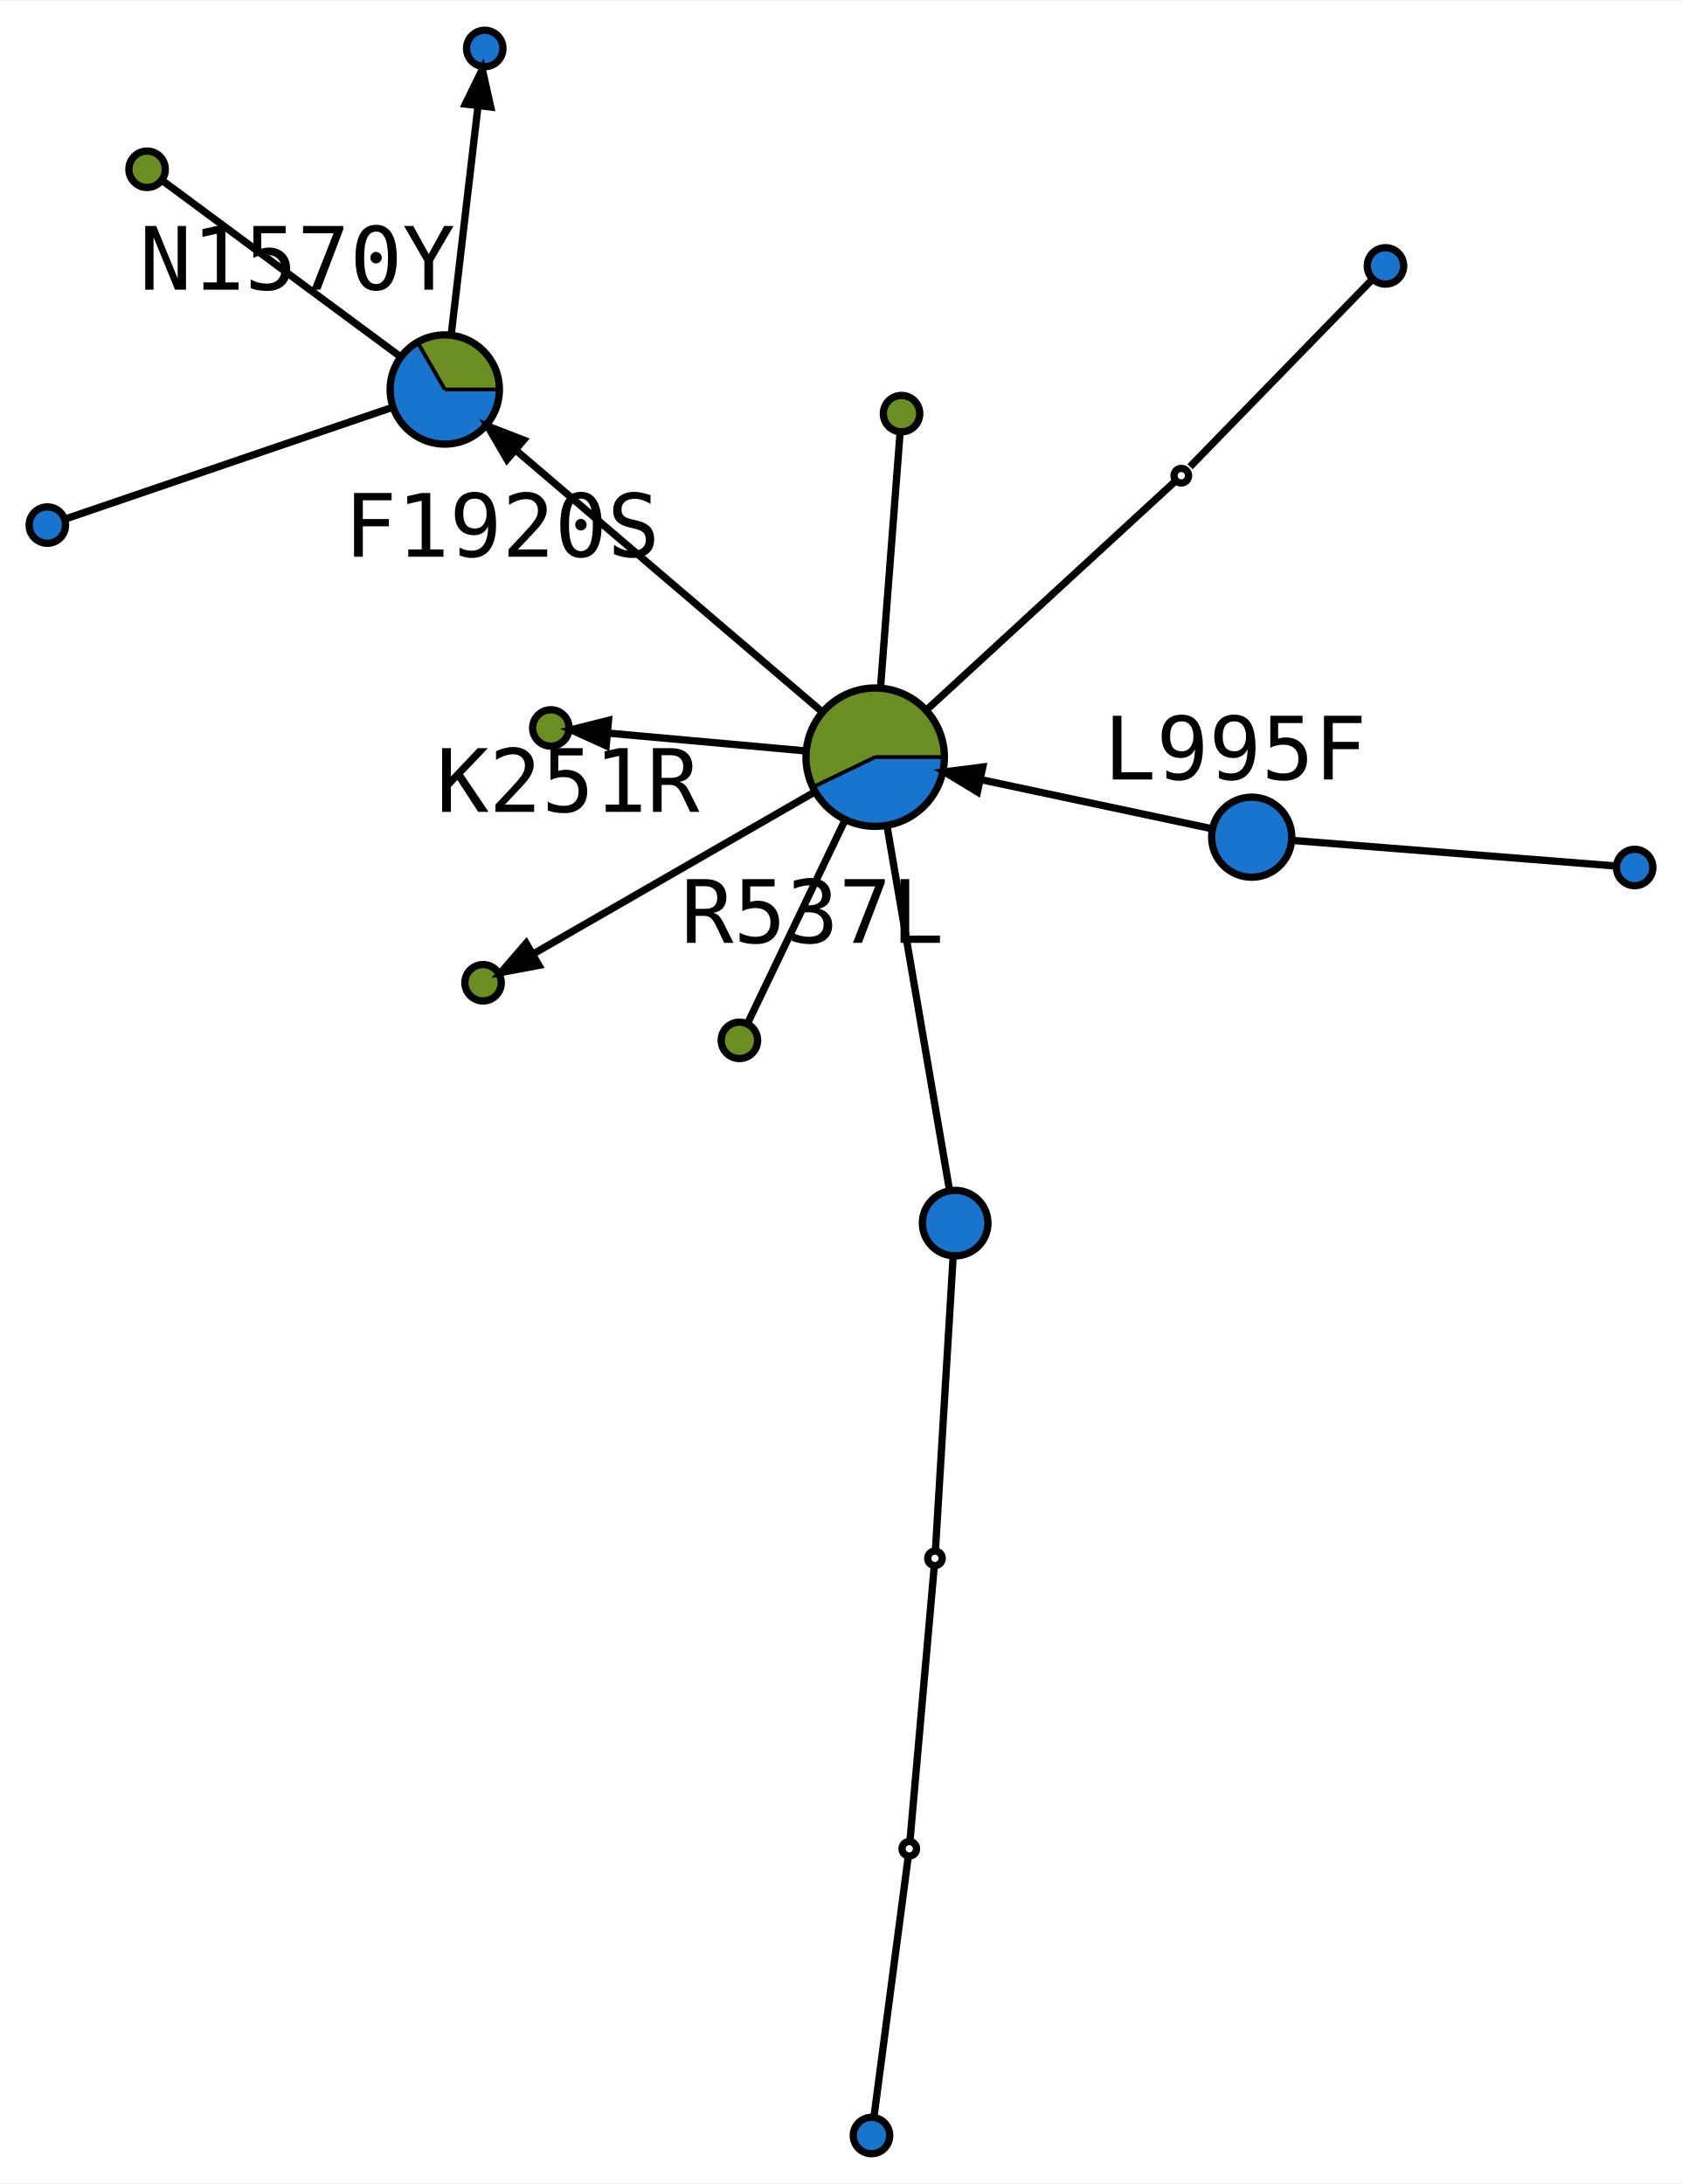
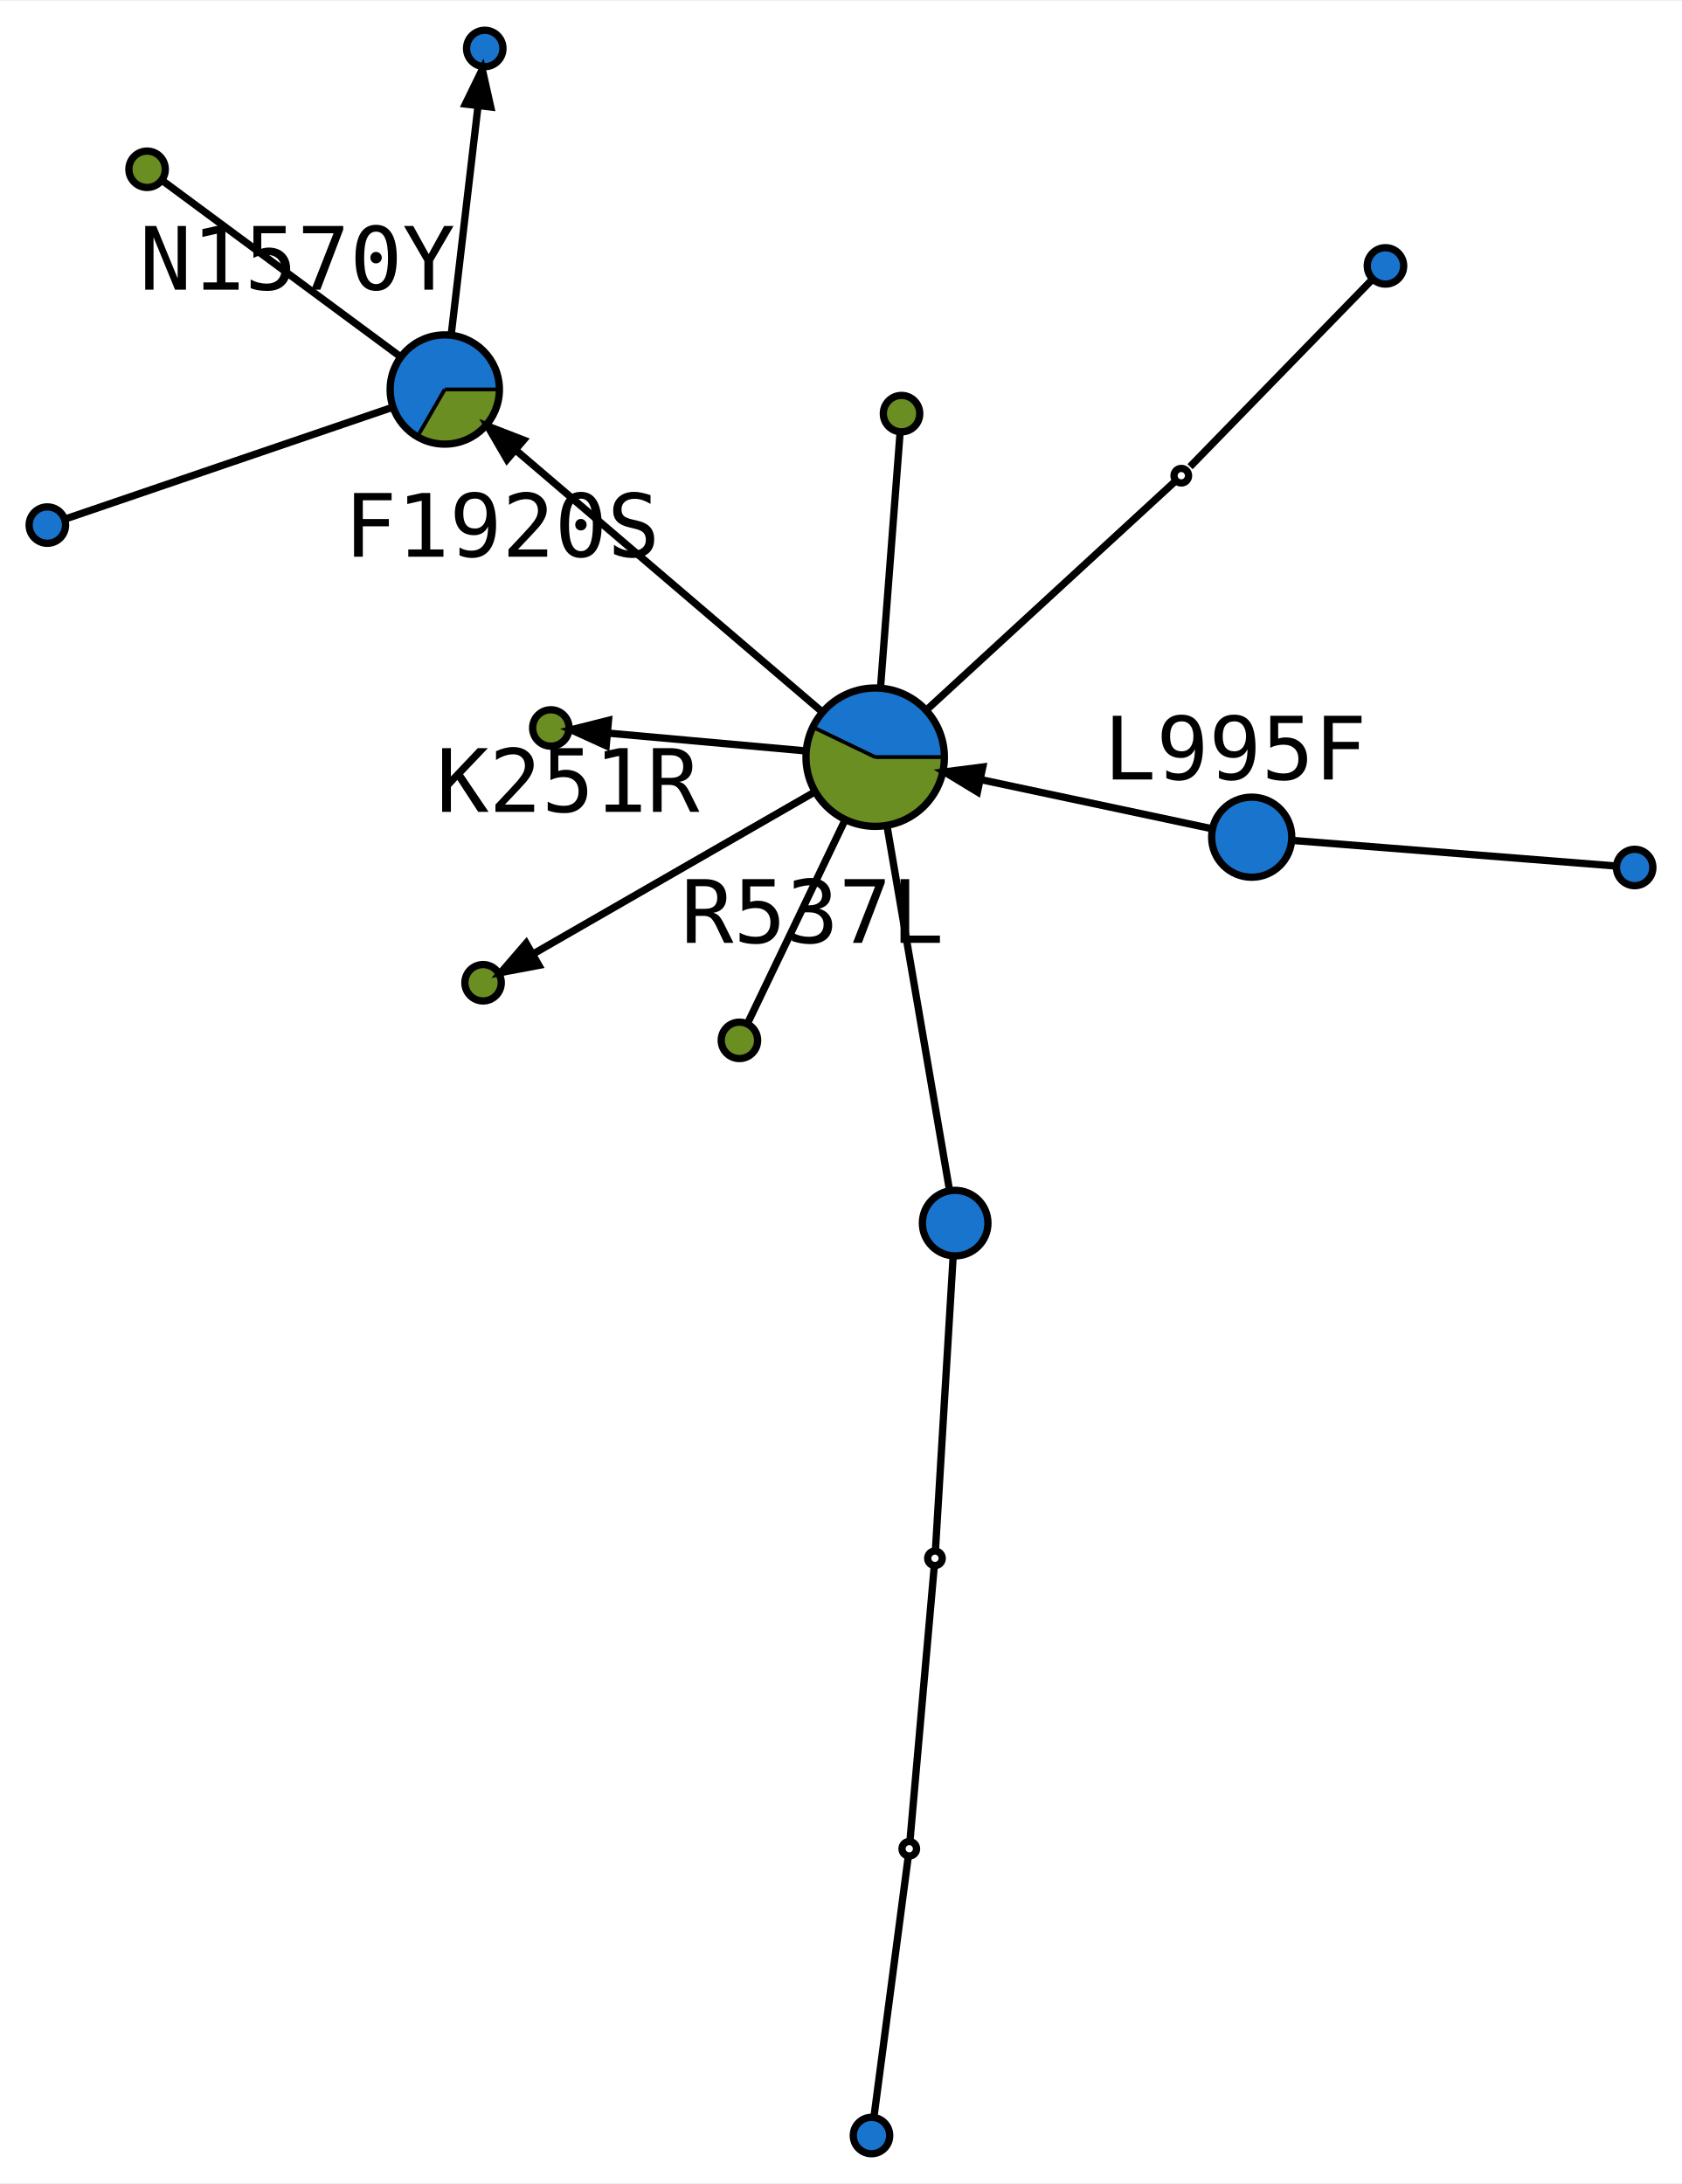
<svg xmlns="http://www.w3.org/2000/svg" width="231pt" height="300pt" viewBox="0.00 0.00 230.93 299.60">
  <g id="graph0" class="graph" transform="scale(1 1) rotate(0) translate(71.9456 163.435)">
    <polygon fill="white" stroke="none" points="-71.946,136.165 -71.946,-163.435 158.985,-163.435 158.985,136.165 -71.946,136.165" />
    <g id="node1" class="node">
      <ellipse fill="#1874cd" stroke="black" cx="-5.391" cy="-156.935" rx="2.5" ry="2.5" />
    </g>
    <g id="node2" class="node">
-       <path fill="olivedrab" stroke="black" stroke-width="0.5" d="M48.213,-59.614C48.213,-59.614 57.713,-59.614 57.713,-59.614 57.713,-59.969 57.693,-60.324 57.654,-60.677 57.614,-61.031 57.554,-61.381 57.475,-61.728 57.396,-62.074 57.298,-62.416 57.18,-62.751 57.063,-63.087 56.927,-63.415 56.773,-63.736 56.618,-64.056 56.446,-64.367 56.257,-64.668 56.068,-64.969 55.862,-65.259 55.641,-65.537 55.419,-65.815 55.182,-66.08 54.931,-66.331 54.679,-66.582 54.414,-66.82 54.136,-67.041 53.859,-67.263 53.569,-67.468 53.268,-67.657 52.967,-67.847 52.655,-68.019 52.335,-68.173 52.015,-68.327 51.686,-68.463 51.351,-68.581 51.016,-68.698 50.674,-68.796 50.327,-68.876 49.981,-68.954 49.63,-69.014 49.277,-69.054 48.924,-69.094 48.569,-69.114 48.213,-69.114 47.858,-69.114 47.503,-69.094 47.15,-69.054 46.797,-69.014 46.446,-68.954 46.099,-68.876 45.753,-68.796 45.411,-68.698 45.076,-68.581 44.74,-68.463 44.412,-68.327 44.091,-68.173 43.771,-68.019 43.46,-67.847 43.159,-67.657 42.858,-67.468 42.568,-67.263 42.29,-67.041 42.012,-66.82 41.747,-66.582 41.496,-66.331 41.245,-66.08 41.008,-65.815 40.786,-65.537 40.564,-65.259 40.358,-64.969 40.169,-64.668 39.98,-64.367 39.808,-64.056 39.654,-63.736 39.5,-63.415 39.364,-63.087 39.246,-62.751 39.129,-62.416 39.031,-62.074 38.952,-61.728 38.872,-61.381 38.813,-61.031 38.773,-60.677 38.733,-60.324 38.713,-59.969 38.713,-59.614 38.713,-59.258 38.733,-58.903 38.773,-58.55 38.813,-58.197 38.872,-57.846 38.952,-57.5 39.031,-57.153 39.129,-56.811 39.246,-56.476 39.364,-56.141 39.5,-55.812 39.654,-55.492 39.654,-55.492 48.213,-59.614 48.213,-59.614" />
-       <path fill="#1874cd" stroke="black" stroke-width="0.5" d="M48.213,-59.614C48.213,-59.614 39.654,-55.492 39.654,-55.492 39.886,-55.011 40.157,-54.551 40.465,-54.116 40.774,-53.681 41.119,-53.273 41.496,-52.896 41.873,-52.519 42.281,-52.174 42.716,-51.866 43.151,-51.557 43.611,-51.286 44.091,-51.054 44.572,-50.823 45.071,-50.633 45.583,-50.485 46.096,-50.337 46.62,-50.233 47.15,-50.173 47.679,-50.114 48.214,-50.099 48.746,-50.129 49.278,-50.158 49.807,-50.233 50.327,-50.352 50.847,-50.471 51.356,-50.633 51.849,-50.837 52.342,-51.041 52.816,-51.286 53.268,-51.57 53.719,-51.853 54.146,-52.175 54.544,-52.53 54.941,-52.885 55.308,-53.274 55.641,-53.691 55.973,-54.107 56.27,-54.552 56.528,-55.018 56.786,-55.485 57.004,-55.973 57.18,-56.476 57.356,-56.979 57.49,-57.497 57.579,-58.022 57.668,-58.548 57.713,-59.08 57.713,-59.614 57.713,-59.614 48.213,-59.614 48.213,-59.614" />
+       <path fill="#1874cd" stroke="black" stroke-width="0.5" d="M48.213,-59.614C48.213,-59.614 57.713,-59.614 57.713,-59.614 57.713,-60.147 57.668,-60.679 57.579,-61.205 57.49,-61.731 57.356,-62.248 57.18,-62.751 57.004,-63.255 56.786,-63.742 56.528,-64.209 56.27,-64.676 55.973,-65.12 55.641,-65.537 55.308,-65.954 54.941,-66.342 54.544,-66.697 54.146,-67.053 53.719,-67.374 53.268,-67.657 52.816,-67.941 52.342,-68.186 51.849,-68.391 51.356,-68.595 50.847,-68.757 50.327,-68.876 49.807,-68.994 49.278,-69.069 48.746,-69.099 48.214,-69.129 47.679,-69.114 47.15,-69.054 46.62,-68.994 46.096,-68.89 45.583,-68.742 45.071,-68.595 44.572,-68.404 44.091,-68.173 43.611,-67.942 43.151,-67.67 42.716,-67.362 42.281,-67.053 41.873,-66.708 41.496,-66.331 41.119,-65.954 40.774,-65.546 40.465,-65.111 40.157,-64.676 39.886,-64.216 39.654,-63.736 39.654,-63.736 48.213,-59.614 48.213,-59.614" />
+       <path fill="olivedrab" stroke="black" stroke-width="0.5" d="M48.213,-59.614C48.213,-59.614 39.654,-63.736 39.654,-63.736 39.5,-63.415 39.364,-63.087 39.246,-62.751 39.129,-62.416 39.031,-62.074 38.952,-61.728 38.872,-61.381 38.813,-61.031 38.773,-60.677 38.733,-60.324 38.713,-59.969 38.713,-59.614 38.713,-59.258 38.733,-58.903 38.773,-58.55 38.813,-58.197 38.872,-57.846 38.952,-57.5 39.031,-57.153 39.129,-56.811 39.246,-56.476 39.364,-56.141 39.5,-55.812 39.654,-55.492 39.808,-55.172 39.98,-54.86 40.169,-54.559 40.358,-54.258 40.564,-53.968 40.786,-53.691 41.008,-53.413 41.245,-53.147 41.496,-52.896 41.747,-52.645 42.012,-52.408 42.29,-52.186 42.568,-51.965 42.858,-51.759 43.159,-51.57 43.46,-51.381 43.771,-51.209 44.091,-51.054 44.412,-50.9 44.74,-50.764 45.076,-50.647 45.411,-50.529 45.753,-50.431 46.099,-50.352 46.446,-50.273 46.797,-50.213 47.15,-50.173 47.503,-50.134 47.858,-50.114 48.213,-50.114 48.569,-50.114 48.924,-50.134 49.277,-50.173 49.63,-50.213 49.981,-50.273 50.327,-50.352 50.674,-50.431 51.016,-50.529 51.351,-50.647 51.686,-50.764 52.015,-50.9 52.335,-51.054 52.655,-51.209 52.967,-51.381 53.268,-51.57 53.569,-51.759 53.859,-51.965 54.136,-52.186 54.414,-52.408 54.679,-52.645 54.931,-52.896 55.182,-53.147 55.419,-53.413 55.641,-53.691 55.862,-53.968 56.068,-54.258 56.257,-54.559 56.446,-54.86 56.618,-55.172 56.773,-55.492 56.927,-55.812 57.063,-56.141 57.18,-56.476 57.298,-56.811 57.396,-57.153 57.475,-57.5 57.554,-57.846 57.614,-58.197 57.654,-58.55 57.693,-58.903 57.713,-59.258 57.713,-59.614 57.713,-59.614 48.213,-59.614 48.213,-59.614" />
      <ellipse fill="none" stroke="black" cx="48.213" cy="-59.614" rx="9.5" ry="9.5" />
    </g>
    <g id="node3" class="node">
-       <path fill="olivedrab" stroke="black" stroke-width="0.5" d="M-10.88,-110.103C-10.88,-110.103 -3.38,-110.103 -3.38,-110.103 -3.38,-110.431 -3.401,-110.758 -3.444,-111.082 -3.487,-111.407 -3.551,-111.728 -3.635,-112.044 -3.72,-112.361 -3.826,-112.671 -3.951,-112.973 -4.076,-113.276 -4.221,-113.57 -4.385,-113.853 -4.548,-114.137 -4.73,-114.409 -4.93,-114.669 -5.129,-114.929 -5.345,-115.175 -5.577,-115.407 -5.808,-115.638 -6.054,-115.854 -6.314,-116.053 -6.574,-116.253 -6.846,-116.435 -7.13,-116.598 -7.413,-116.762 -7.707,-116.907 -8.01,-117.032 -8.312,-117.158 -8.623,-117.263 -8.939,-117.348 -9.255,-117.432 -9.576,-117.496 -9.901,-117.539 -10.226,-117.582 -10.553,-117.603 -10.88,-117.603 -11.207,-117.603 -11.534,-117.582 -11.859,-117.539 -12.183,-117.496 -12.505,-117.432 -12.821,-117.348 -13.137,-117.263 -13.448,-117.158 -13.75,-117.032 -14.053,-116.907 -14.346,-116.762 -14.63,-116.598 -14.63,-116.598 -10.88,-110.103 -10.88,-110.103" />
-       <path fill="#1874cd" stroke="black" stroke-width="0.5" d="M-10.88,-110.103C-10.88,-110.103 -14.63,-116.598 -14.63,-116.598 -14.913,-116.435 -15.186,-116.253 -15.446,-116.053 -15.705,-115.854 -15.952,-115.638 -16.183,-115.407 -16.415,-115.175 -16.631,-114.929 -16.83,-114.669 -17.029,-114.409 -17.211,-114.137 -17.375,-113.853 -17.539,-113.57 -17.684,-113.276 -17.809,-112.973 -17.934,-112.671 -18.04,-112.361 -18.124,-112.044 -18.209,-111.728 -18.273,-111.407 -18.316,-111.082 -18.358,-110.758 -18.38,-110.431 -18.38,-110.103 -18.38,-109.776 -18.358,-109.449 -18.316,-109.124 -18.273,-108.8 -18.209,-108.478 -18.124,-108.162 -18.04,-107.846 -17.934,-107.536 -17.809,-107.233 -17.684,-106.931 -17.539,-106.637 -17.375,-106.353 -17.211,-106.07 -17.029,-105.797 -16.83,-105.538 -16.631,-105.278 -16.415,-105.031 -16.183,-104.8 -15.952,-104.568 -15.705,-104.352 -15.446,-104.153 -15.186,-103.954 -14.913,-103.772 -14.63,-103.608 -14.346,-103.444 -14.053,-103.299 -13.75,-103.174 -13.448,-103.049 -13.137,-102.944 -12.821,-102.859 -12.505,-102.774 -12.183,-102.71 -11.859,-102.667 -11.534,-102.625 -11.207,-102.603 -10.88,-102.603 -10.553,-102.603 -10.226,-102.625 -9.901,-102.667 -9.576,-102.71 -9.255,-102.774 -8.939,-102.859 -8.623,-102.944 -8.312,-103.049 -8.01,-103.174 -7.707,-103.299 -7.413,-103.444 -7.13,-103.608 -6.846,-103.772 -6.574,-103.954 -6.314,-104.153 -6.054,-104.352 -5.808,-104.568 -5.577,-104.8 -5.345,-105.031 -5.129,-105.278 -4.93,-105.538 -4.73,-105.797 -4.548,-106.07 -4.385,-106.353 -4.221,-106.637 -4.076,-106.931 -3.951,-107.233 -3.826,-107.536 -3.72,-107.846 -3.635,-108.162 -3.551,-108.478 -3.487,-108.8 -3.444,-109.124 -3.401,-109.449 -3.38,-109.776 -3.38,-110.103 -3.38,-110.103 -10.88,-110.103 -10.88,-110.103" />
+       <path fill="#1874cd" stroke="black" stroke-width="0.5" d="M-10.88,-110.103C-10.88,-110.103 -3.38,-110.103 -3.38,-110.103 -3.38,-110.431 -3.401,-110.758 -3.444,-111.082 -3.487,-111.407 -3.551,-111.728 -3.635,-112.044 -3.72,-112.361 -3.826,-112.671 -3.951,-112.973 -4.076,-113.276 -4.221,-113.57 -4.385,-113.853 -4.548,-114.137 -4.73,-114.409 -4.93,-114.669 -5.129,-114.929 -5.345,-115.175 -5.577,-115.407 -5.808,-115.638 -6.054,-115.854 -6.314,-116.053 -6.574,-116.253 -6.846,-116.435 -7.13,-116.598 -7.413,-116.762 -7.707,-116.907 -8.01,-117.032 -8.312,-117.158 -8.623,-117.263 -8.939,-117.348 -9.255,-117.432 -9.576,-117.496 -9.901,-117.539 -10.226,-117.582 -10.553,-117.603 -10.88,-117.603 -11.207,-117.603 -11.534,-117.582 -11.859,-117.539 -12.183,-117.496 -12.505,-117.432 -12.821,-117.348 -13.137,-117.263 -13.448,-117.158 -13.75,-117.032 -14.053,-116.907 -14.346,-116.762 -14.63,-116.598 -14.913,-116.435 -15.186,-116.253 -15.446,-116.053 -15.705,-115.854 -15.952,-115.638 -16.183,-115.407 -16.415,-115.175 -16.631,-114.929 -16.83,-114.669 -17.029,-114.409 -17.211,-114.137 -17.375,-113.853 -17.539,-113.57 -17.684,-113.276 -17.809,-112.973 -17.934,-112.671 -18.04,-112.361 -18.124,-112.044 -18.209,-111.728 -18.273,-111.407 -18.316,-111.082 -18.358,-110.758 -18.38,-110.431 -18.38,-110.103 -18.38,-109.776 -18.358,-109.449 -18.316,-109.124 -18.273,-108.8 -18.209,-108.478 -18.124,-108.162 -18.04,-107.846 -17.934,-107.536 -17.809,-107.233 -17.684,-106.931 -17.539,-106.637 -17.375,-106.353 -17.211,-106.07 -17.029,-105.797 -16.83,-105.538 -16.631,-105.278 -16.415,-105.031 -16.183,-104.8 -15.952,-104.568 -15.705,-104.352 -15.446,-104.153 -15.186,-103.954 -14.913,-103.772 -14.63,-103.608 -14.63,-103.608 -10.88,-110.103 -10.88,-110.103" />
+       <path fill="olivedrab" stroke="black" stroke-width="0.5" d="M-10.88,-110.103C-10.88,-110.103 -14.63,-103.608 -14.63,-103.608 -14.346,-103.444 -14.053,-103.299 -13.75,-103.174 -13.448,-103.049 -13.137,-102.944 -12.821,-102.859 -12.505,-102.774 -12.183,-102.71 -11.859,-102.667 -11.534,-102.625 -11.207,-102.603 -10.88,-102.603 -10.553,-102.603 -10.226,-102.625 -9.901,-102.667 -9.576,-102.71 -9.255,-102.774 -8.939,-102.859 -8.623,-102.944 -8.312,-103.049 -8.01,-103.174 -7.707,-103.299 -7.413,-103.444 -7.13,-103.608 -6.846,-103.772 -6.574,-103.954 -6.314,-104.153 -6.054,-104.352 -5.808,-104.568 -5.577,-104.8 -5.345,-105.031 -5.129,-105.278 -4.93,-105.538 -4.73,-105.797 -4.548,-106.07 -4.385,-106.353 -4.221,-106.637 -4.076,-106.931 -3.951,-107.233 -3.826,-107.536 -3.72,-107.846 -3.635,-108.162 -3.551,-108.478 -3.487,-108.8 -3.444,-109.124 -3.401,-109.449 -3.38,-109.776 -3.38,-110.103 -3.38,-110.103 -10.88,-110.103 -10.88,-110.103" />
      <ellipse fill="none" stroke="black" cx="-10.88" cy="-110.103" rx="7.5" ry="7.5" />
    </g>
    <g id="edge2" class="edge">
      <path fill="none" stroke="black" d="M40.967,-65.805C30.427,-74.81 10.835,-91.55 -1.014,-101.674" />
      <polygon fill="black" stroke="black" points="-2.333,-100.499 -4.998,-105.078 -0.06,-103.16 -2.333,-100.499" />
      <text text-anchor="middle" x="-3.023" y="-87.139" font-family="monospace" font-size="12.00">F1920S</text>
    </g>
    <g id="node5" class="node">
      <ellipse fill="olivedrab" stroke="black" cx="29.573" cy="-20.728" rx="2.5" ry="2.5" />
    </g>
    <g id="edge4" class="edge">
      <path fill="none" stroke="black" d="M44.076,-50.984C39.786,-42.034 33.347,-28.602 30.735,-23.153" />
    </g>
    <g id="node7" class="node">
      <ellipse fill="olivedrab" stroke="black" cx="3.682" cy="-63.626" rx="2.5" ry="2.5" />
    </g>
    <g id="edge5" class="edge">
      <path fill="none" stroke="black" d="M38.33,-60.504C30.323,-61.226 19.183,-62.23 11.717,-62.902" />
      <polygon fill="black" stroke="black" points="11.282,-61.184 6.459,-63.376 11.596,-64.67 11.282,-61.184" />
      <text text-anchor="middle" x="6.024" y="-52.103" font-family="monospace" font-size="12.00">K251R</text>
    </g>
    <g id="node9" class="node">
      <ellipse fill="#1874cd" stroke="black" cx="59.194" cy="4.369" rx="4.5" ry="4.5" />
    </g>
    <g id="edge6" class="edge">
      <path fill="none" stroke="black" d="M49.834,-50.173C52.22,-36.268 56.59,-10.8 58.388,-0.323" />
    </g>
    <g id="node13" class="node">
      <ellipse fill="olivedrab" stroke="black" cx="-5.622" cy="-28.637" rx="2.5" ry="2.5" />
    </g>
    <g id="edge9" class="edge">
      <path fill="none" stroke="black" d="M39.801,-54.773C29.222,-48.686 11.25,-38.345 1.381,-32.666" />
      <polygon fill="black" stroke="black" points="2.037,-31.025 -3.169,-30.048 0.292,-34.059 2.037,-31.025" />
      <text text-anchor="middle" x="39.591" y="-34.12" font-family="monospace" font-size="12.00">R537L</text>
    </g>
    <g id="node14" class="node">
      <ellipse fill="olivedrab" stroke="black" cx="51.831" cy="-106.791" rx="2.5" ry="2.5" />
    </g>
    <g id="edge10" class="edge">
      <path fill="none" stroke="black" d="M48.945,-69.161C49.788,-80.146 51.12,-97.519 51.626,-104.124" />
    </g>
    <g id="node15" class="node">
      <ellipse fill="white" stroke="black" cx="90.239" cy="-98.266" rx="1" ry="1" />
    </g>
    <g id="edge7" class="edge">
      <path fill="none" stroke="black" d="M55.533,-66.346C66.069,-76.036 84.738,-93.207 89.241,-97.348" />
    </g>
    <g id="edge1" class="edge">
      <path fill="none" stroke="black" d="M-9.973,-117.837C-8.964,-126.449 -7.341,-140.299 -6.321,-148.995" />
      <polygon fill="black" stroke="black" points="-8.048,-149.301 -5.727,-154.063 -4.571,-148.893 -8.048,-149.301" />
      <text text-anchor="middle" x="-31.147" y="-123.816" font-family="monospace" font-size="12.00">N1570Y</text>
    </g>
    <g id="node6" class="node">
      <ellipse fill="olivedrab" stroke="black" cx="-51.751" cy="-140.345" rx="2.5" ry="2.5" />
    </g>
    <g id="edge11" class="edge">
      <path fill="none" stroke="black" d="M-16.91,-114.566C-26.148,-121.401 -43.374,-134.147 -49.51,-138.687" />
    </g>
    <g id="node8" class="node">
      <ellipse fill="#1874cd" stroke="black" cx="-65.446" cy="-91.484" rx="2.5" ry="2.5" />
    </g>
    <g id="edge12" class="edge">
      <path fill="none" stroke="black" d="M-18.013,-107.669C-30.262,-103.489 -54.752,-95.132 -62.809,-92.383" />
    </g>
    <g id="node4" class="node">
      <ellipse fill="#1874cd" stroke="black" cx="99.907" cy="-48.627" rx="5.5" ry="5.5" />
    </g>
    <g id="edge3" class="edge">
      <path fill="none" stroke="black" d="M94.375,-49.803C86.923,-51.386 73.383,-54.264 62.888,-56.495" />
      <polygon fill="black" stroke="black" points="62.252,-54.841 57.725,-57.592 62.98,-58.264 62.252,-54.841" />
      <text text-anchor="middle" x="97.632" y="-56.549" font-family="monospace" font-size="12.00">L995F</text>
    </g>
    <g id="node10" class="node">
      <ellipse fill="#1874cd" stroke="black" cx="152.485" cy="-44.464" rx="2.5" ry="2.5" />
    </g>
    <g id="edge13" class="edge">
      <path fill="none" stroke="black" d="M105.534,-48.181C116.766,-47.292 141.594,-45.326 149.796,-44.677" />
    </g>
    <g id="node16" class="node">
      <ellipse fill="white" stroke="black" cx="56.419" cy="50.4" rx="1" ry="1" />
    </g>
    <g id="edge14" class="edge">
      <path fill="none" stroke="black" d="M58.917,8.951C58.303,19.139 56.851,43.232 56.497,49.096" />
    </g>
    <g id="node11" class="node">
      <ellipse fill="#1874cd" stroke="black" cx="118.271" cy="-127.076" rx="2.5" ry="2.5" />
    </g>
    <g id="node12" class="node">
      <ellipse fill="#1874cd" stroke="black" cx="47.706" cy="129.665" rx="2.5" ry="2.5" />
    </g>
    <g id="edge8" class="edge">
      <path fill="none" stroke="black" d="M91.443,-99.504C95.803,-103.984 110.789,-119.386 116.255,-125.004" />
    </g>
    <g id="node17" class="node">
      <ellipse fill="white" stroke="black" cx="52.893" cy="90.286" rx="1" ry="1" />
    </g>
    <g id="edge15" class="edge">
      <path fill="none" stroke="black" d="M56.301,51.727C55.766,57.783 53.558,82.762 53.014,88.913" />
    </g>
    <g id="edge16" class="edge">
      <path fill="none" stroke="black" d="M52.721,91.596C51.975,97.254 49.025,119.648 48.033,127.179" />
    </g>
  </g>
</svg>
